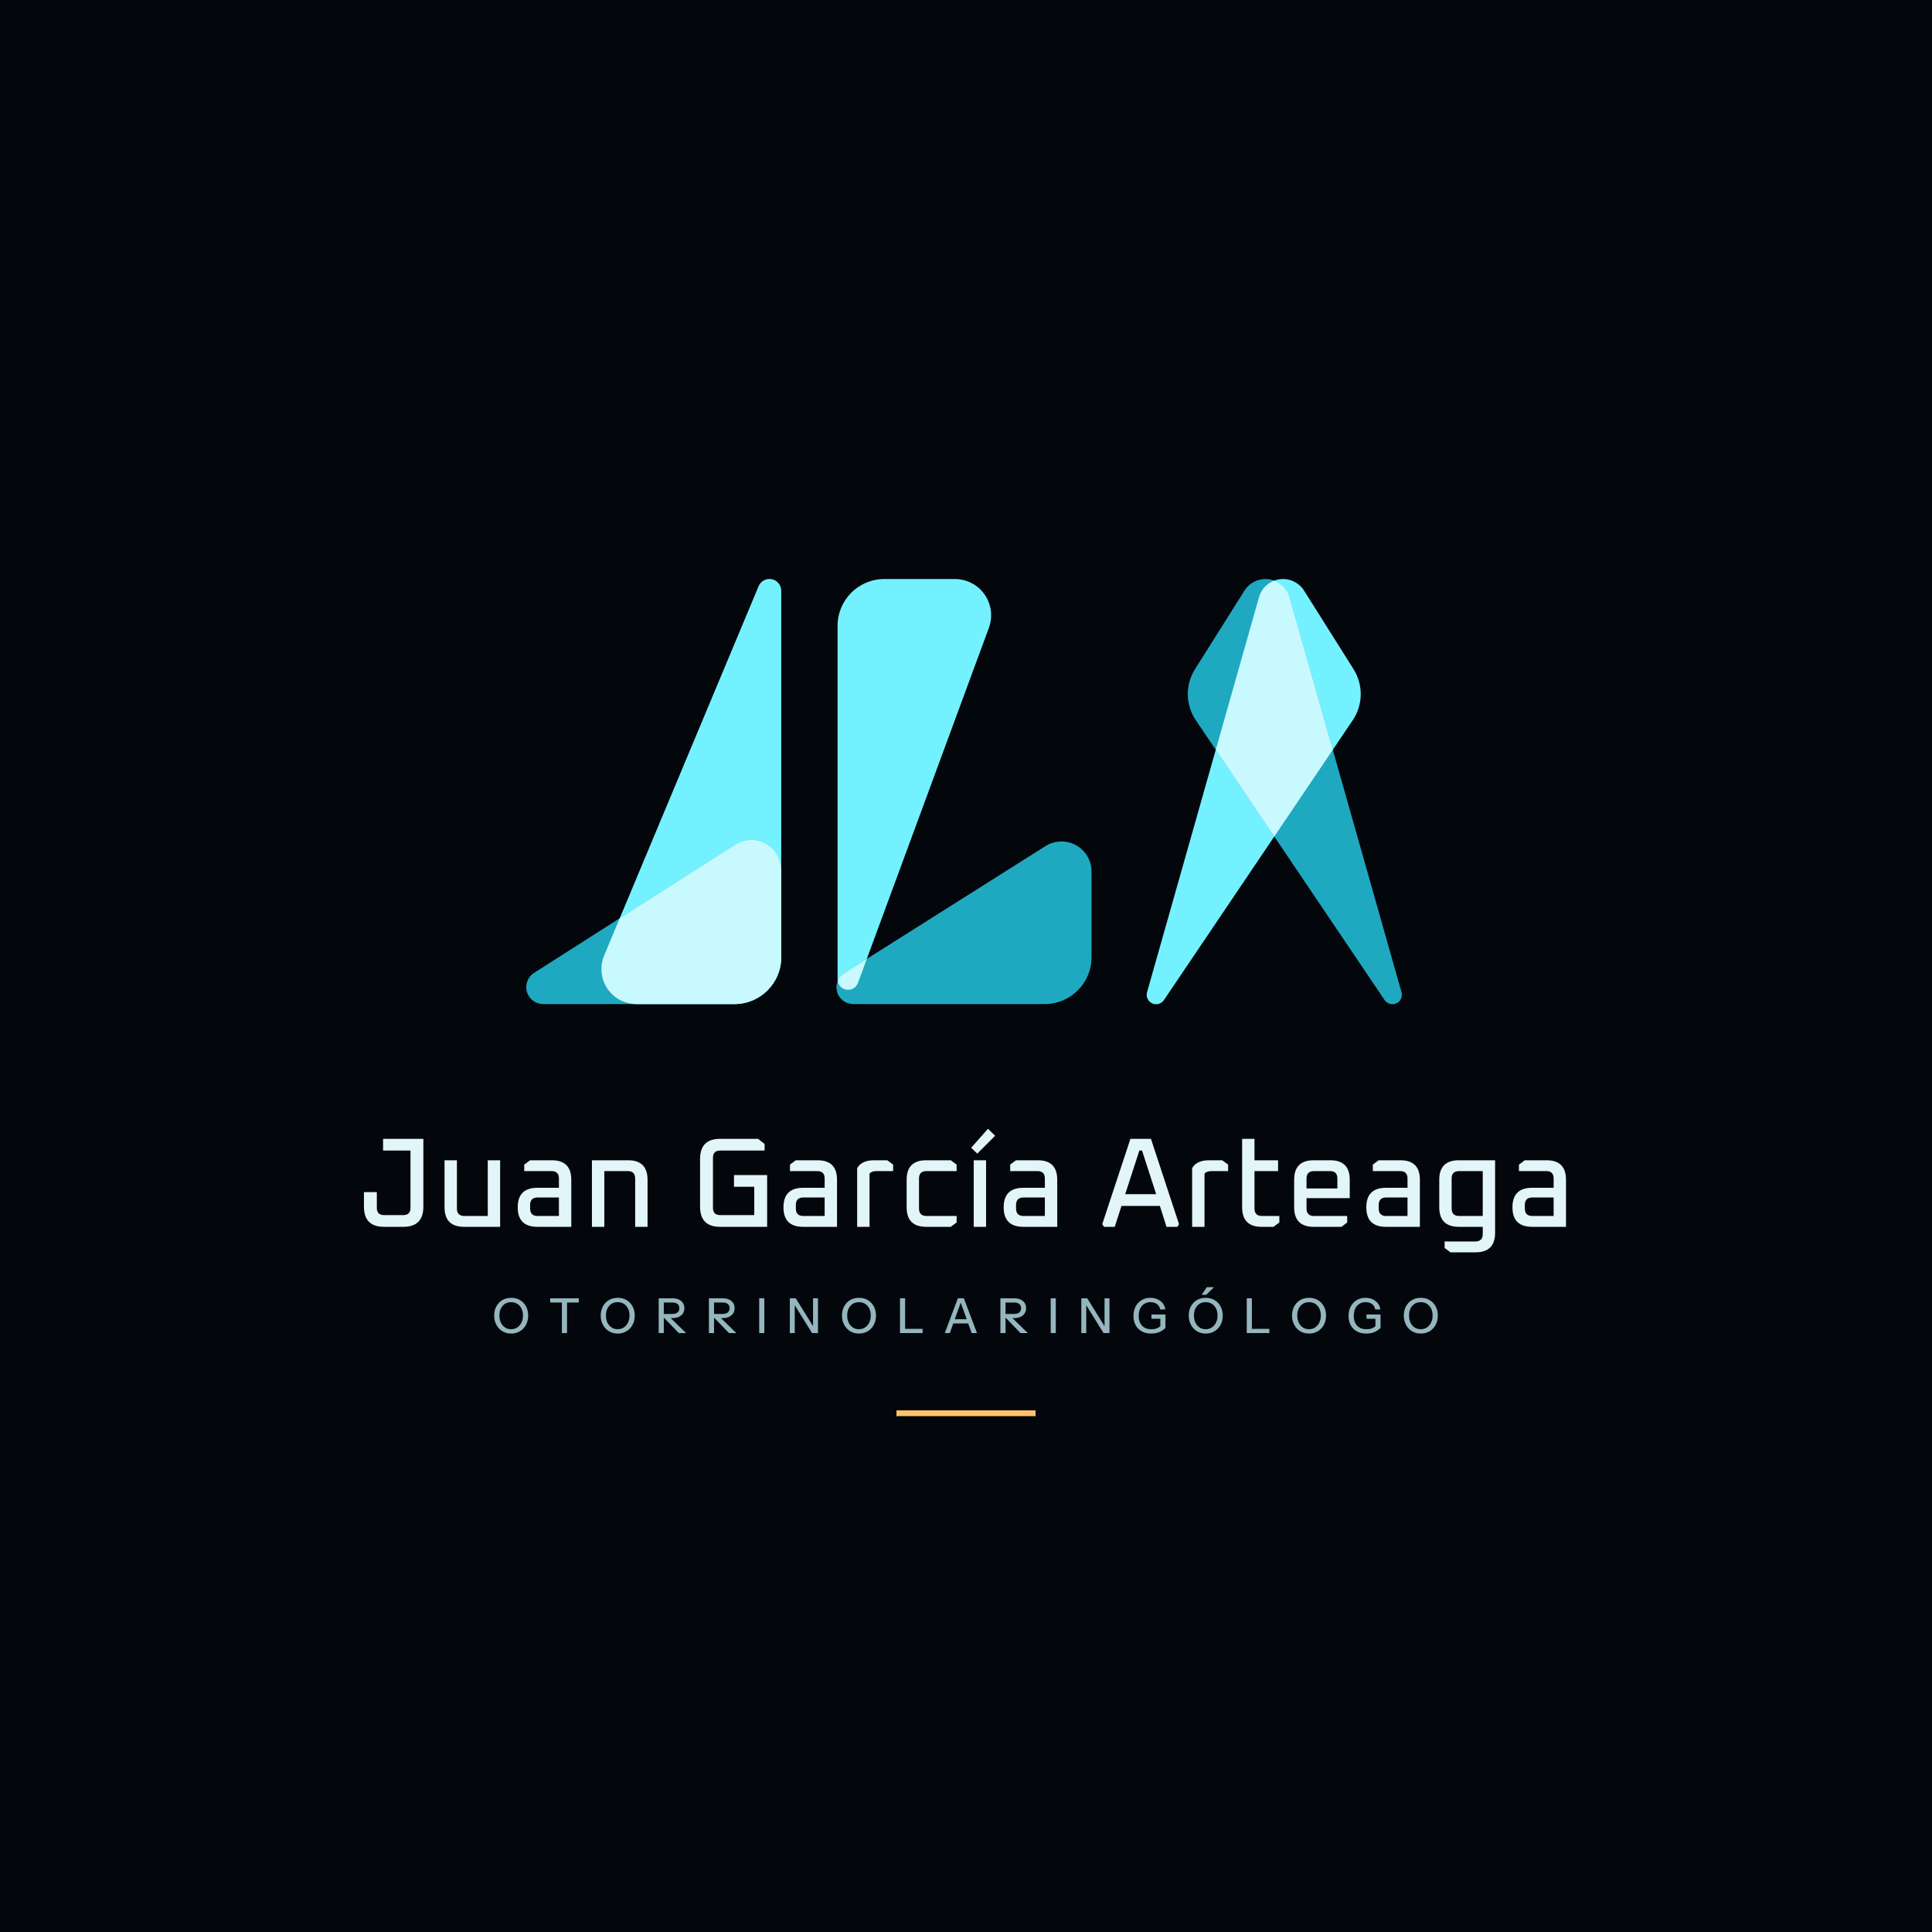
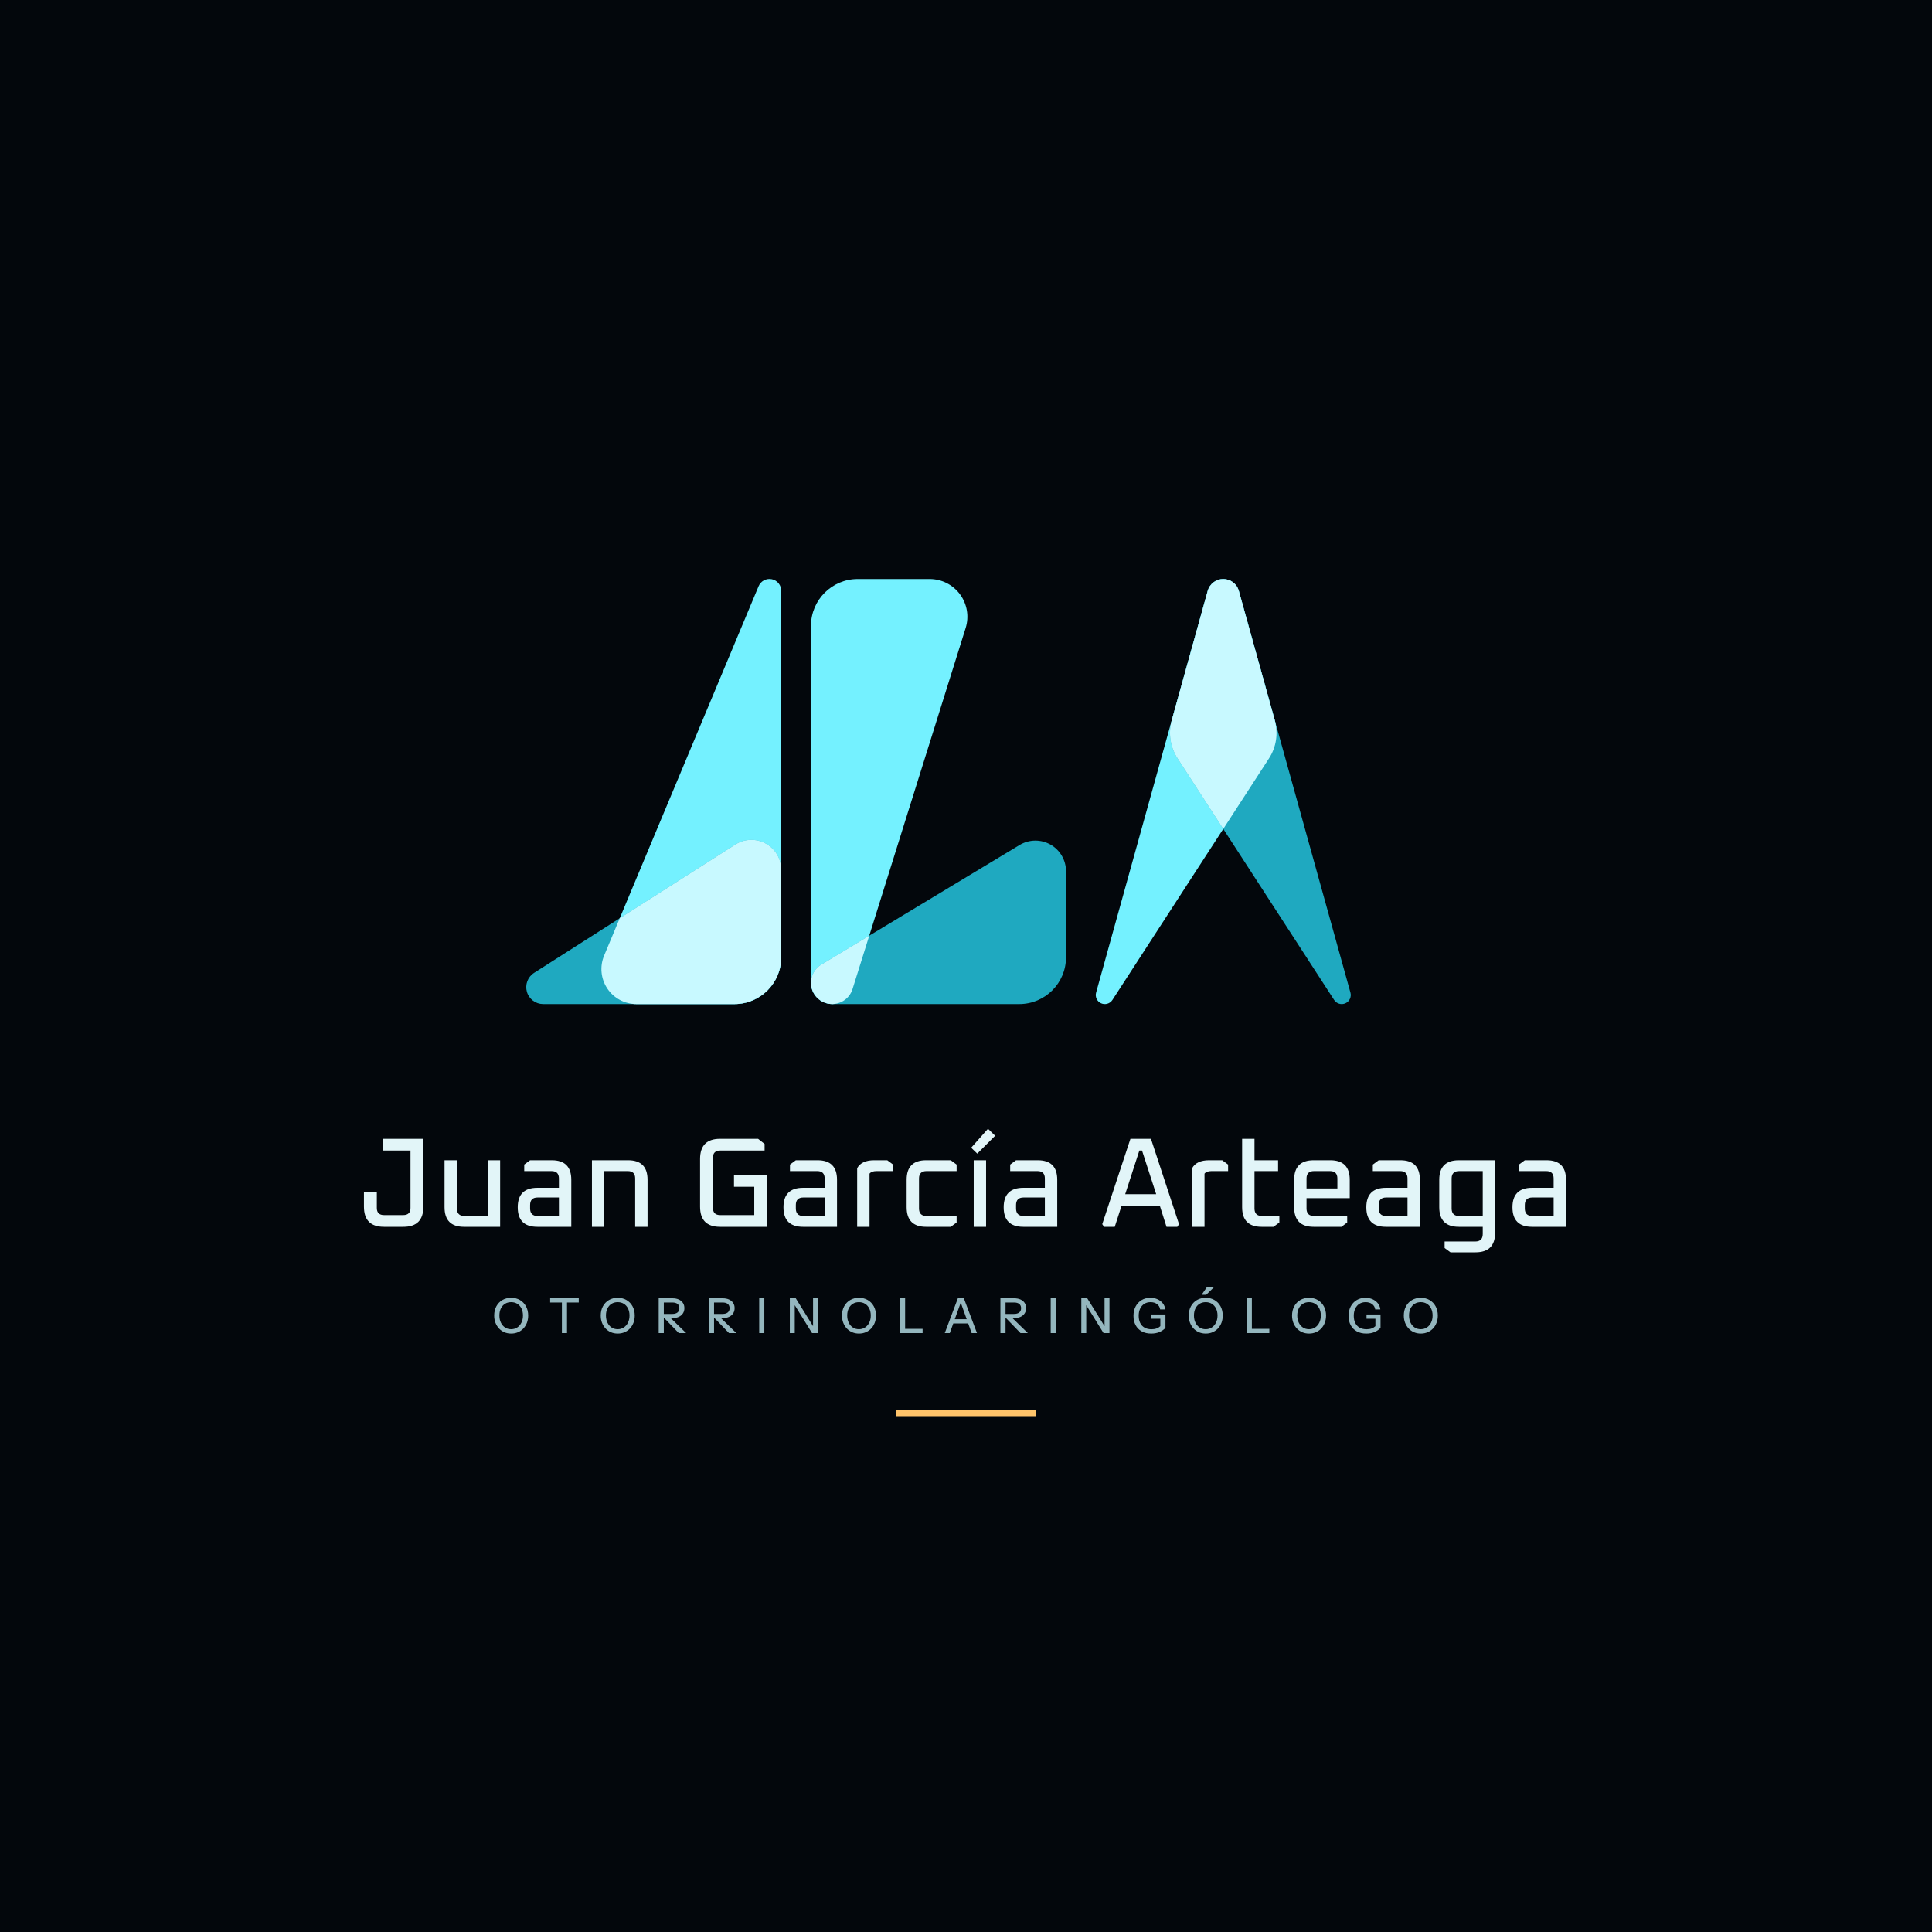
<svg xmlns="http://www.w3.org/2000/svg" viewBox="0 0 1000 1000" width="1000" height="1000">
  <rect width="100%" height="100%" fill="#03070c" />
  <g id="jga" transform="translate(272.363 299.7) scale(2.2)">
    <defs>
      <clipPath id="jga-0">
        <path d="M54.67 1.7A2.77 2.77 0 0 1 60 2.77L60 89A11 11 0 0 1 49 100L25.92 100A8.23 8.23 0 0 1 18.33 88.6Z" />
      </clipPath>
      <clipPath id="jga-1">
-         <path d="M73.26 11A11 11 0 0 1 84.26 0L100.86 0A8.53 8.53 0 0 1 108.86 11.48L78.06 95A2.47 2.47 0 0 1 73.26 94.14Z" />
+         <path d="M67 11A11 11 0 0 1 78 0L94.92 0A8.87 8.87 0 0 1 103.39 11.53L76.77 96.49A5 5 0 0 1 67 95Z" />
      </clipPath>
      <clipPath id="jga-2">
-         <path d="M150.07 99.02A2.22 2.22 0 0 1 146.08 97.17L172.41 4.27A5.87 5.87 0 0 1 183.02 2.74L194.65 21.21A11 11 0 0 1 194.46 33.22Z" />
+         <path d="M167.66 2.78A3.8 3.8 0 0 0 160.34 2.78L134.08 97.3A2.13 2.13 0 0 0 137.92 99.03L174.76 42.2A11 11 0 0 0 176.13 33.27Z" />
      </clipPath>
    </defs>
    <path fill="#74f1ff" d="M54.67 1.7A2.77 2.77 0 0 1 60 2.77L60 89A11 11 0 0 1 49 100L25.92 100A8.23 8.23 0 0 1 18.33 88.6Z" />
    <path fill="#1fa9c0" d="M1.84 92.67A3.98 3.98 0 0 0 3.97 100L49 100A11 11 0 0 0 60 89L60 68.39A7.02 7.02 0 0 0 49.2 62.47Z" />
    <path fill="#c8f9ff" clip-path="url(#jga-0)" d="M1.84 92.67A3.98 3.98 0 0 0 3.97 100L49 100A11 11 0 0 0 60 89L60 68.39A7.02 7.02 0 0 0 49.2 62.47Z" />
-     <path fill="#74f1ff" d="M73.26 11A11 11 0 0 1 84.26 0L100.86 0A8.53 8.53 0 0 1 108.86 11.48L78.06 95A2.47 2.47 0 0 1 73.26 94.14Z" />
-     <path fill="#1fa9c0" d="M74.84 92.72A3.94 3.94 0 0 0 76.94 100L122 100A11 11 0 0 0 133 89L133 68.8A7.06 7.06 0 0 0 122.18 62.83Z" />
-     <path fill="#c8f9ff" clip-path="url(#jga-1)" d="M74.84 92.72A3.94 3.94 0 0 0 76.94 100L122 100A11 11 0 0 0 133 89L133 68.8A7.06 7.06 0 0 0 122.18 62.83Z" />
-     <path fill="#74f1ff" d="M150.07 99.02A2.22 2.22 0 0 1 146.08 97.17L172.41 4.27A5.87 5.87 0 0 1 183.02 2.74L194.65 21.21A11 11 0 0 1 194.46 33.22Z" />
-     <path fill="#1fa9c0" d="M201.93 99.02A2.22 2.22 0 0 0 205.92 97.17L179.59 4.27A5.87 5.87 0 0 0 168.98 2.74L157.35 21.21A11 11 0 0 0 157.54 33.22Z" />
-     <path fill="#c8f9ff" clip-path="url(#jga-2)" d="M201.93 99.02A2.22 2.22 0 0 0 205.92 97.17L179.59 4.27A5.87 5.87 0 0 0 168.98 2.74L157.35 21.21A11 11 0 0 0 157.54 33.22Z" />
+     <path fill="#74f1ff" d="M67 11A11 11 0 0 1 78 0L94.92 0A8.87 8.87 0 0 1 103.39 11.53L76.77 96.49A5 5 0 0 1 67 95Z" />
+     <path fill="#1fa9c0" d="M69.42 90.72A5 5 0 0 0 72 100L116 100A11 11 0 0 0 127 89L127 68.75A7.2 7.2 0 0 0 116.08 62.58Z" />
+     <path fill="#c8f9ff" clip-path="url(#jga-1)" d="M69.42 90.72A5 5 0 0 0 72 100L116 100A11 11 0 0 0 127 89L127 68.75A7.2 7.2 0 0 0 116.08 62.58Z" />
+     <path fill="#74f1ff" d="M167.66 2.78A3.8 3.8 0 0 0 160.34 2.78L134.08 97.3A2.13 2.13 0 0 0 137.92 99.03L174.76 42.2A11 11 0 0 0 176.13 33.27Z" />
+     <path fill="#1fa9c0" d="M160.34 2.78A3.8 3.8 0 0 1 167.66 2.78L193.92 97.3A2.13 2.13 0 0 1 190.08 99.03L153.24 42.2A11 11 0 0 1 151.87 33.27Z" />
+     <path fill="#c8f9ff" clip-path="url(#jga-2)" d="M160.34 2.78A3.8 3.8 0 0 1 167.66 2.78L193.92 97.3A2.13 2.13 0 0 1 190.08 99.03L153.24 42.2A11 11 0 0 1 151.87 33.27Z" />
  </g>
  <path d="M188.381 624.572V617.048H195.047V625.232Q195.047 628.928 198.809 628.928H208.709Q212.471 628.928 212.471 625.232V595.532H198.281V589.46H219.137V624.572Q219.137 635.0 208.775 635.0H198.743Q188.381 635.0 188.381 624.572ZM230.093 624.836V600.548H236.495V625.496Q236.495 629.39 240.389 629.39H252.467V600.548H258.869V635.0H240.191Q230.093 635.0 230.093 624.836ZM278.141 635.0Q267.977 635.0 267.977 624.902Q267.977 614.804 278.141 614.804H289.295V609.986Q289.295 606.158 285.467 606.158H271.343V602.792L274.379 600.548H285.599Q295.697 600.548 295.697 610.646V635.0ZM274.379 625.496Q274.379 629.39 278.273 629.39H289.295V619.82H278.273Q274.379 619.82 274.379 623.714ZM306.389 635.0V600.548H325.067Q335.165 600.548 335.165 610.646V635.0H328.763V609.986Q328.763 606.158 324.935 606.158H312.791V635.0ZM362.357 624.572V599.888Q362.357 589.46 372.719 589.46H392.387L395.753 592.1V595.532H372.785Q369.023 595.532 369.023 599.228V625.232Q369.023 628.928 372.785 628.928H390.407V614.276H379.913V608.204H397.073V635.0H372.719Q362.357 635.0 362.357 624.572ZM415.685 635.0Q405.521 635.0 405.521 624.902Q405.521 614.804 415.685 614.804H426.839V609.986Q426.839 606.158 423.011 606.158H408.887V602.792L411.923 600.548H423.143Q433.241 600.548 433.241 610.646V635.0ZM411.923 625.496Q411.923 629.39 415.817 629.39H426.839V619.82H415.817Q411.923 619.82 411.923 623.714ZM443.669 635.0V604.64Q445.979 600.548 452.447 600.548H459.245L462.281 602.792V606.158H453.701Q451.127 606.158 450.071 607.478V635.0ZM469.277 624.836V610.646Q469.277 600.548 479.375 600.548H492.113L495.149 602.792V606.158H479.573Q475.679 606.158 475.679 609.986V625.496Q475.679 629.39 479.573 629.39H495.149V632.756L492.113 635.0H479.375Q469.277 635.0 469.277 624.836ZM503.993 635.0V600.548H510.395V635.0ZM502.673 594.08 511.385 584.246 515.081 587.876 505.841 597.116ZM529.667 635.0Q519.503 635.0 519.503 624.902Q519.503 614.804 529.667 614.804H540.821V609.986Q540.821 606.158 536.993 606.158H522.869V602.792L525.905 600.548H537.125Q547.223 600.548 547.223 610.646V635.0ZM525.905 625.496Q525.905 629.39 529.799 629.39H540.821V619.82H529.799Q525.905 619.82 525.905 623.714ZM570.521 633.614 585.107 589.46H595.733L610.253 633.614L609.395 635.0H603.785L600.353 624.176H580.487L576.989 635.0H571.445ZM582.401 618.104H598.439L591.113 595.532H589.727ZM617.051 635.0V604.64Q619.361 600.548 625.829 600.548H632.627L635.663 602.792V606.158H627.083Q624.509 606.158 623.453 607.478V635.0ZM642.923 624.836V589.46H649.325V600.548H661.535V606.158H649.325V625.496Q649.325 629.39 653.219 629.39H662.195V632.756L659.159 635.0H653.021Q642.923 635.0 642.923 624.836ZM669.851 624.836V610.646Q669.851 600.548 679.949 600.548H688.529Q698.627 600.548 698.627 610.646V620.15H676.253V625.496Q676.253 629.39 680.147 629.39H697.307V632.756L694.337 635.0H679.949Q669.851 635.0 669.851 624.836ZM676.253 615.134H692.225V609.986Q692.225 606.158 688.397 606.158H680.147Q676.253 606.158 676.253 609.986ZM717.371 635.0Q707.207 635.0 707.207 624.902Q707.207 614.804 717.371 614.804H728.525V609.986Q728.525 606.158 724.697 606.158H710.573V602.792L713.609 600.548H724.829Q734.927 600.548 734.927 610.646V635.0ZM713.609 625.496Q713.609 629.39 717.503 629.39H728.525V619.82H717.503Q713.609 619.82 713.609 623.714ZM744.959 624.836V610.646Q744.959 600.548 755.123 600.548H773.867V638.036Q773.867 648.2 763.703 648.2H750.767L747.731 645.956V642.59H763.571Q767.465 642.59 767.465 638.696V635.0H755.123Q744.959 635.0 744.959 624.836ZM751.361 625.496Q751.361 629.39 755.255 629.39H767.465V606.158H755.255Q751.361 606.158 751.361 609.986ZM793.007 635.0Q782.843 635.0 782.843 624.902Q782.843 614.804 793.007 614.804H804.161V609.986Q804.161 606.158 800.333 606.158H786.209V602.792L789.245 600.548H800.465Q810.563 600.548 810.563 610.646V635.0ZM789.245 625.496Q789.245 629.39 793.139 629.39H804.161V619.82H793.139Q789.245 619.82 789.245 623.714Z" fill="#e2f5f8" />
  <rect x="464.0" y="730" width="72" height="3" fill="#ffc46b" />
  <path d="M264.587 690.25Q262.662 690.25 261.062 689.562Q259.462 688.875 258.287 687.625Q257.112 686.375 256.45 684.675Q255.787 682.975 255.787 680.925Q255.787 678.225 256.912 676.15Q258.037 674.075 260.025 672.913Q262.012 671.75 264.562 671.75Q267.162 671.75 269.137 672.913Q271.112 674.075 272.25 676.15Q273.387 678.225 273.387 680.95Q273.387 682.975 272.725 684.688Q272.062 686.4 270.887 687.638Q269.712 688.875 268.1 689.562Q266.487 690.25 264.587 690.25ZM264.562 688.0Q266.362 688.0 267.737 687.087Q269.112 686.175 269.9 684.575Q270.688 682.975 270.688 680.9Q270.688 678.85 269.913 677.288Q269.137 675.725 267.762 674.862Q266.387 674.0 264.562 674.0Q262.737 674.0 261.375 674.862Q260.012 675.725 259.25 677.275Q258.487 678.825 258.487 680.9Q258.487 683.0 259.262 684.6Q260.037 686.2 261.4 687.1Q262.762 688.0 264.562 688.0ZM290.837 690.0V674.175H284.762V672.0H299.562V674.175H293.487V690.0ZM319.737 690.25Q317.812 690.25 316.212 689.562Q314.612 688.875 313.437 687.625Q312.262 686.375 311.6 684.675Q310.937 682.975 310.937 680.925Q310.937 678.225 312.062 676.15Q313.187 674.075 315.175 672.913Q317.162 671.75 319.712 671.75Q322.312 671.75 324.287 672.913Q326.262 674.075 327.4 676.15Q328.537 678.225 328.537 680.95Q328.537 682.975 327.875 684.688Q327.212 686.4 326.037 687.638Q324.862 688.875 323.25 689.562Q321.637 690.25 319.737 690.25ZM319.712 688.0Q321.512 688.0 322.887 687.087Q324.262 686.175 325.05 684.575Q325.837 682.975 325.837 680.9Q325.837 678.85 325.062 677.288Q324.287 675.725 322.912 674.862Q321.537 674.0 319.712 674.0Q317.887 674.0 316.525 674.862Q315.162 675.725 314.4 677.275Q313.637 678.825 313.637 680.9Q313.637 683.0 314.412 684.6Q315.187 686.2 316.55 687.1Q317.912 688.0 319.712 688.0ZM340.937 690.0V672.0H348.037Q349.987 672.0 351.362 672.638Q352.737 673.275 353.487 674.412Q354.237 675.55 354.237 677.1Q354.237 678.65 353.487 679.8Q352.737 680.95 351.362 681.6Q349.987 682.25 348.037 682.25H347.162L355.137 690.0H351.337L343.837 682.25H343.587V690.0ZM343.587 680.1H347.962Q349.762 680.1 350.7 679.312Q351.637 678.525 351.637 677.125Q351.637 675.725 350.712 674.95Q349.787 674.175 347.962 674.175H343.587ZM366.937 690.0V672.0H374.037Q375.987 672.0 377.362 672.638Q378.737 673.275 379.487 674.412Q380.237 675.55 380.237 677.1Q380.237 678.65 379.487 679.8Q378.737 680.95 377.362 681.6Q375.987 682.25 374.037 682.25H373.162L381.137 690.0H377.337L369.837 682.25H369.587V690.0ZM369.587 680.1H373.962Q375.762 680.1 376.7 679.312Q377.637 678.525 377.637 677.125Q377.637 675.725 376.712 674.95Q375.787 674.175 373.962 674.175H369.587ZM392.962 690.0V672.0H395.612V690.0ZM408.812 690.0V672.0H411.887L420.837 686.425V672.0H423.387V690.0H420.312L411.362 675.575V690.0ZM444.612 690.25Q442.687 690.25 441.087 689.562Q439.487 688.875 438.312 687.625Q437.137 686.375 436.475 684.675Q435.812 682.975 435.812 680.925Q435.812 678.225 436.937 676.15Q438.062 674.075 440.05 672.913Q442.037 671.75 444.587 671.75Q447.187 671.75 449.162 672.913Q451.137 674.075 452.275 676.15Q453.412 678.225 453.412 680.95Q453.412 682.975 452.75 684.688Q452.087 686.4 450.912 687.638Q449.737 688.875 448.125 689.562Q446.512 690.25 444.612 690.25ZM444.587 688.0Q446.387 688.0 447.762 687.087Q449.137 686.175 449.925 684.575Q450.712 682.975 450.712 680.9Q450.712 678.85 449.938 677.288Q449.162 675.725 447.787 674.862Q446.412 674.0 444.587 674.0Q442.762 674.0 441.4 674.862Q440.037 675.725 439.275 677.275Q438.512 678.825 438.512 680.9Q438.512 683.0 439.287 684.6Q440.062 686.2 441.425 687.1Q442.787 688.0 444.587 688.0ZM465.837 690.0V672.0H468.487V687.825H477.537V690.0ZM489.012 690.0 495.787 672.0H498.887L505.688 690.0H502.938L501.137 685.025H493.412L491.612 690.0ZM497.287 674.25 494.188 682.825H500.362ZM517.812 690.0V672.0H524.912Q526.862 672.0 528.237 672.638Q529.612 673.275 530.362 674.412Q531.112 675.55 531.112 677.1Q531.112 678.65 530.362 679.8Q529.612 680.95 528.237 681.6Q526.862 682.25 524.912 682.25H524.037L532.012 690.0H528.212L520.712 682.25H520.462V690.0ZM520.462 680.1H524.837Q526.637 680.1 527.575 679.312Q528.512 678.525 528.512 677.125Q528.512 675.725 527.587 674.95Q526.662 674.175 524.837 674.175H520.462ZM543.837 690.0V672.0H546.487V690.0ZM559.688 690.0V672.0H562.762L571.712 686.425V672.0H574.262V690.0H571.188L562.237 675.575V690.0ZM595.837 690.25Q593.012 690.25 590.962 689.112Q588.912 687.975 587.8 685.925Q586.688 683.875 586.688 681.1Q586.688 678.35 587.8 676.237Q588.912 674.125 590.887 672.938Q592.862 671.75 595.438 671.75Q597.487 671.75 599.15 672.513Q600.812 673.275 601.875 674.625Q602.938 675.975 603.137 677.75H600.487Q600.237 676.025 598.887 675.013Q597.537 674.0 595.512 674.0Q593.662 674.0 592.287 674.875Q590.912 675.75 590.15 677.325Q589.387 678.9 589.387 681.05Q589.387 683.225 590.162 684.788Q590.938 686.35 592.425 687.188Q593.912 688.025 596.012 688.025Q597.512 688.025 598.662 687.6Q599.762 687.2 600.587 686.425V682.575H595.987V680.375H603.237V687.325Q601.837 688.775 600.013 689.513Q598.188 690.25 595.837 690.25ZM624.087 690.25Q622.163 690.25 620.562 689.562Q618.962 688.875 617.787 687.625Q616.612 686.375 615.95 684.675Q615.288 682.975 615.288 680.925Q615.288 678.225 616.413 676.15Q617.538 674.075 619.525 672.913Q621.512 671.75 624.062 671.75Q626.663 671.75 628.638 672.913Q630.612 674.075 631.75 676.15Q632.887 678.225 632.887 680.95Q632.887 682.975 632.225 684.688Q631.562 686.4 630.388 687.638Q629.212 688.875 627.6 689.562Q625.987 690.25 624.087 690.25ZM624.062 688.0Q625.862 688.0 627.237 687.087Q628.612 686.175 629.4 684.575Q630.188 682.975 630.188 680.9Q630.188 678.85 629.412 677.288Q628.637 675.725 627.262 674.862Q625.887 674.0 624.062 674.0Q622.237 674.0 620.875 674.862Q619.512 675.725 618.75 677.275Q617.987 678.825 617.987 680.9Q617.987 683.0 618.763 684.6Q619.538 686.2 620.9 687.1Q622.262 688.0 624.062 688.0ZM624.337 670.175H621.962L624.663 666.25H628.362ZM645.312 690.0V672.0H647.962V687.825H657.012V690.0ZM677.562 690.25Q675.638 690.25 674.038 689.562Q672.438 688.875 671.263 687.625Q670.087 686.375 669.425 684.675Q668.763 682.975 668.763 680.925Q668.763 678.225 669.888 676.15Q671.013 674.075 673.0 672.913Q674.987 671.75 677.538 671.75Q680.138 671.75 682.112 672.913Q684.087 674.075 685.225 676.15Q686.362 678.225 686.362 680.95Q686.362 682.975 685.7 684.688Q685.038 686.4 683.862 687.638Q682.688 688.875 681.075 689.562Q679.462 690.25 677.562 690.25ZM677.538 688.0Q679.337 688.0 680.712 687.087Q682.087 686.175 682.875 684.575Q683.663 682.975 683.663 680.9Q683.663 678.85 682.888 677.288Q682.112 675.725 680.737 674.862Q679.362 674.0 677.538 674.0Q675.712 674.0 674.35 674.862Q672.987 675.725 672.225 677.275Q671.462 678.825 671.462 680.9Q671.462 683.0 672.237 684.6Q673.013 686.2 674.375 687.1Q675.737 688.0 677.538 688.0ZM707.163 690.25Q704.337 690.25 702.287 689.112Q700.237 687.975 699.125 685.925Q698.013 683.875 698.013 681.1Q698.013 678.35 699.125 676.237Q700.237 674.125 702.212 672.938Q704.188 671.75 706.763 671.75Q708.812 671.75 710.475 672.513Q712.138 673.275 713.2 674.625Q714.263 675.975 714.462 677.75H711.812Q711.562 676.025 710.212 675.013Q708.862 674.0 706.837 674.0Q704.987 674.0 703.612 674.875Q702.237 675.75 701.475 677.325Q700.712 678.9 700.712 681.05Q700.712 683.225 701.487 684.788Q702.263 686.35 703.75 687.188Q705.237 688.025 707.337 688.025Q708.837 688.025 709.987 687.6Q711.087 687.2 711.913 686.425V682.575H707.312V680.375H714.562V687.325Q713.163 688.775 711.338 689.513Q709.513 690.25 707.163 690.25ZM735.413 690.25Q733.488 690.25 731.888 689.562Q730.288 688.875 729.112 687.625Q727.938 686.375 727.275 684.675Q726.613 682.975 726.613 680.925Q726.613 678.225 727.738 676.15Q728.863 674.075 730.85 672.913Q732.837 671.75 735.388 671.75Q737.988 671.75 739.963 672.913Q741.938 674.075 743.075 676.15Q744.212 678.225 744.212 680.95Q744.212 682.975 743.55 684.688Q742.888 686.4 741.713 687.638Q740.538 688.875 738.925 689.562Q737.312 690.25 735.413 690.25ZM735.388 688.0Q737.188 688.0 738.562 687.087Q739.938 686.175 740.725 684.575Q741.513 682.975 741.513 680.9Q741.513 678.85 740.737 677.288Q739.962 675.725 738.587 674.862Q737.212 674.0 735.388 674.0Q733.562 674.0 732.2 674.862Q730.837 675.725 730.075 677.275Q729.312 678.825 729.312 680.9Q729.312 683.0 730.088 684.6Q730.863 686.2 732.225 687.1Q733.587 688.0 735.388 688.0Z" fill="#94b6be" />
</svg>
